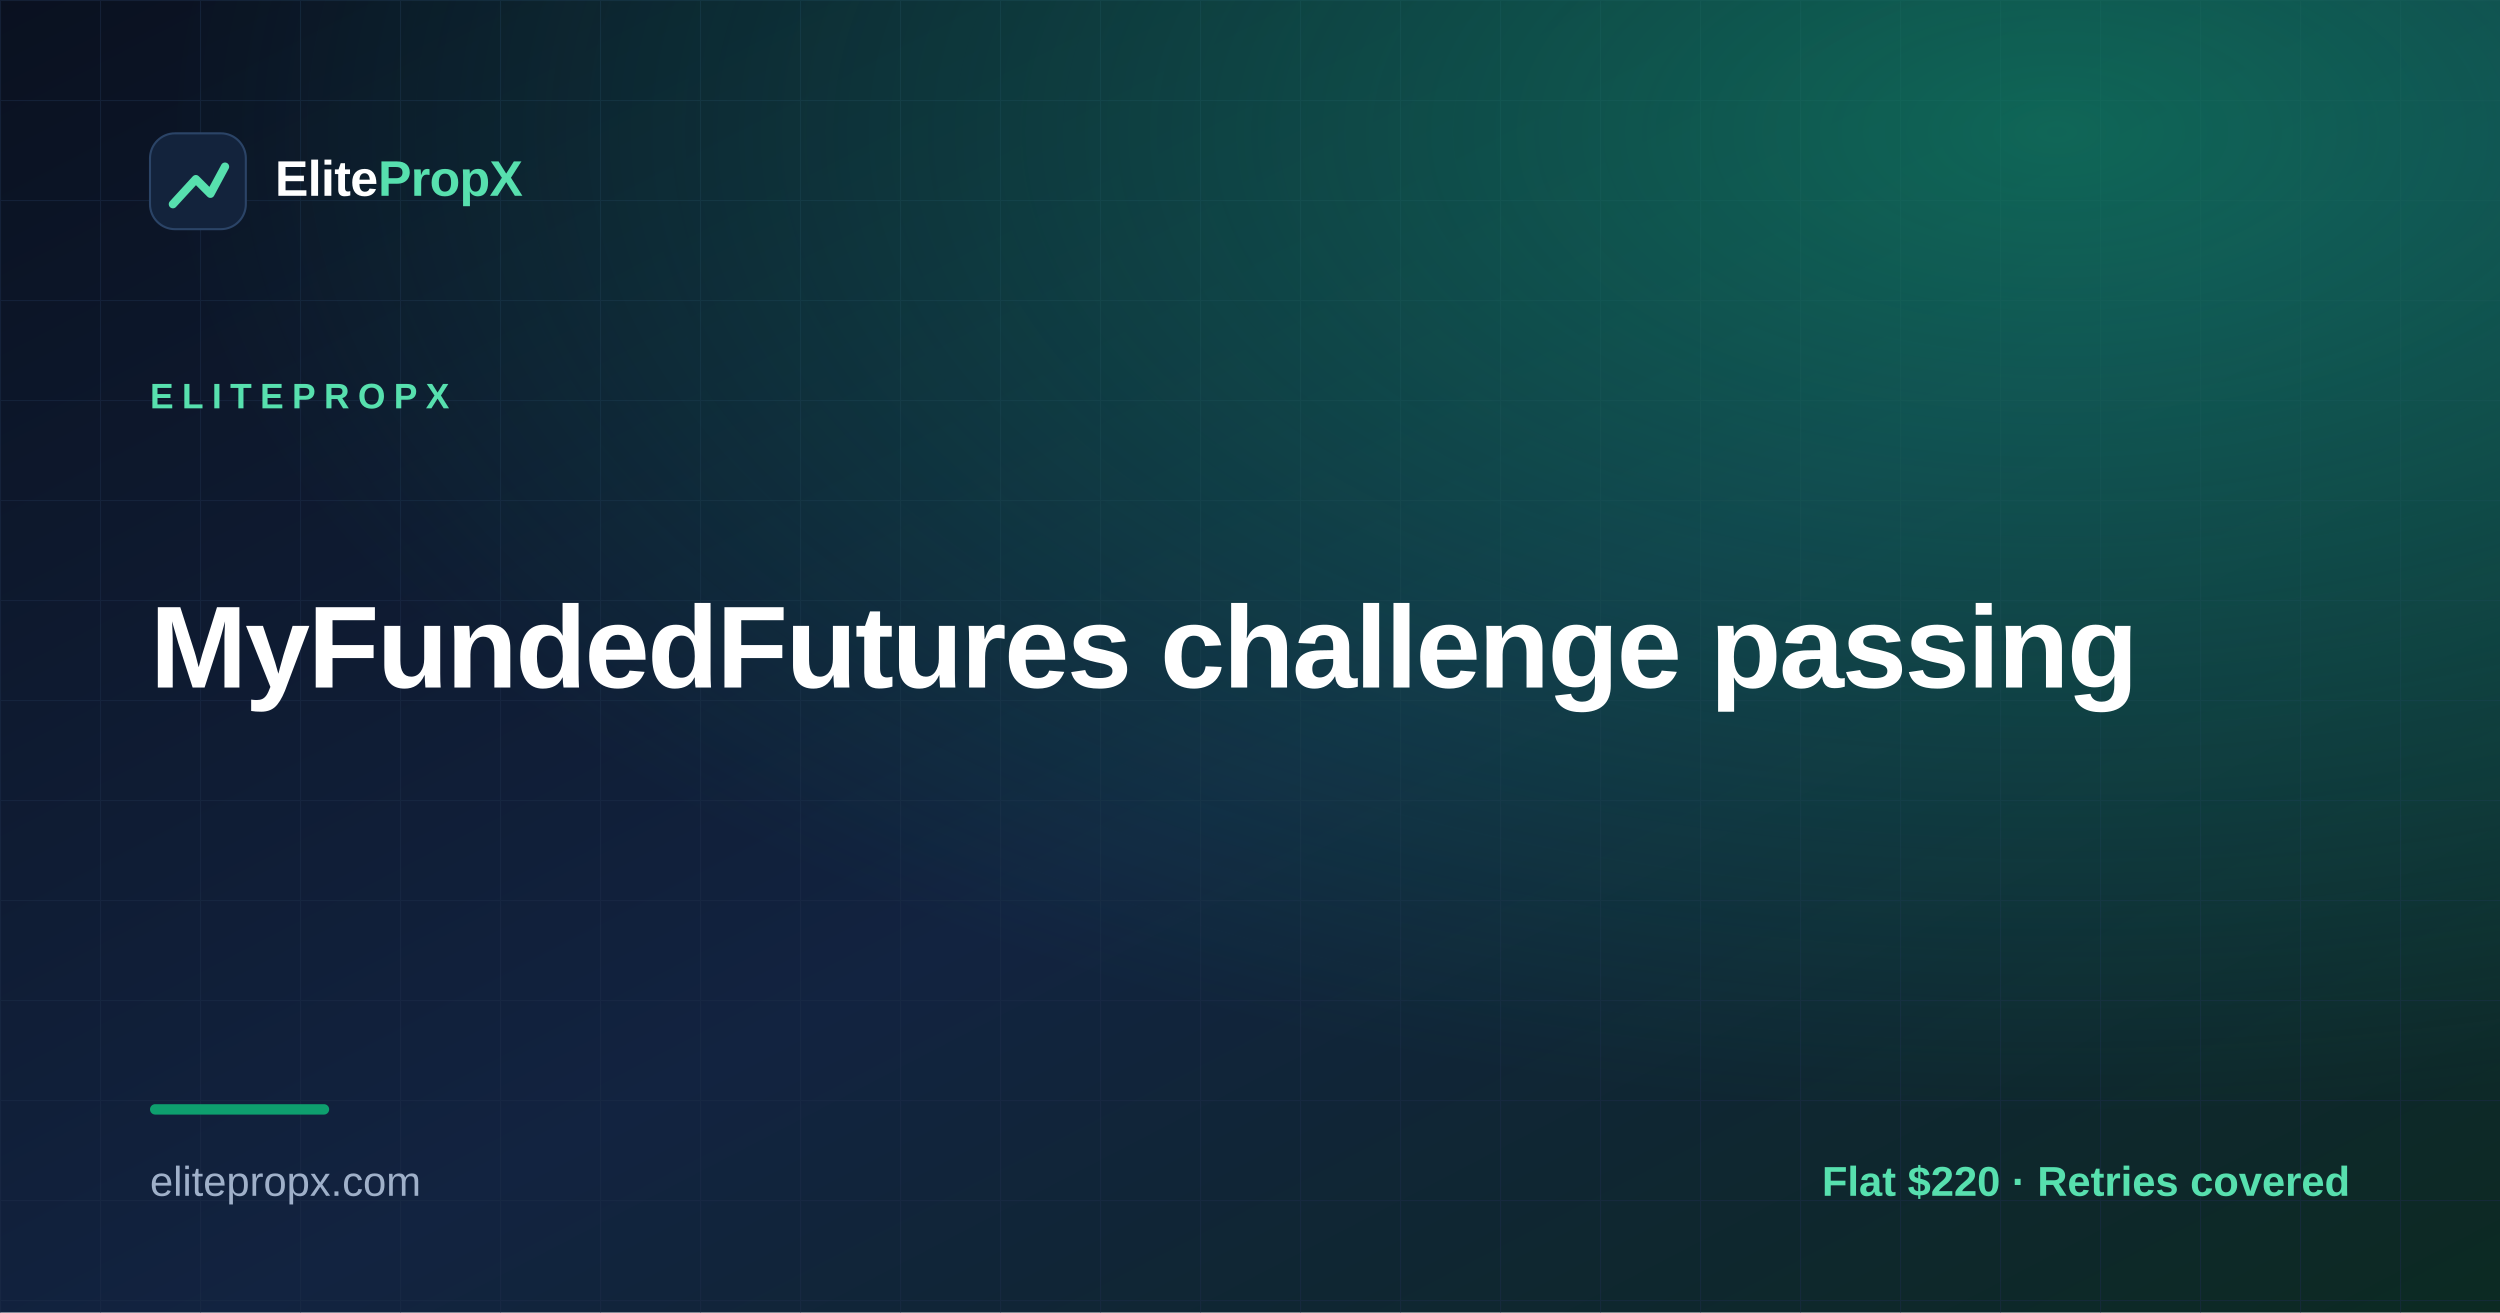
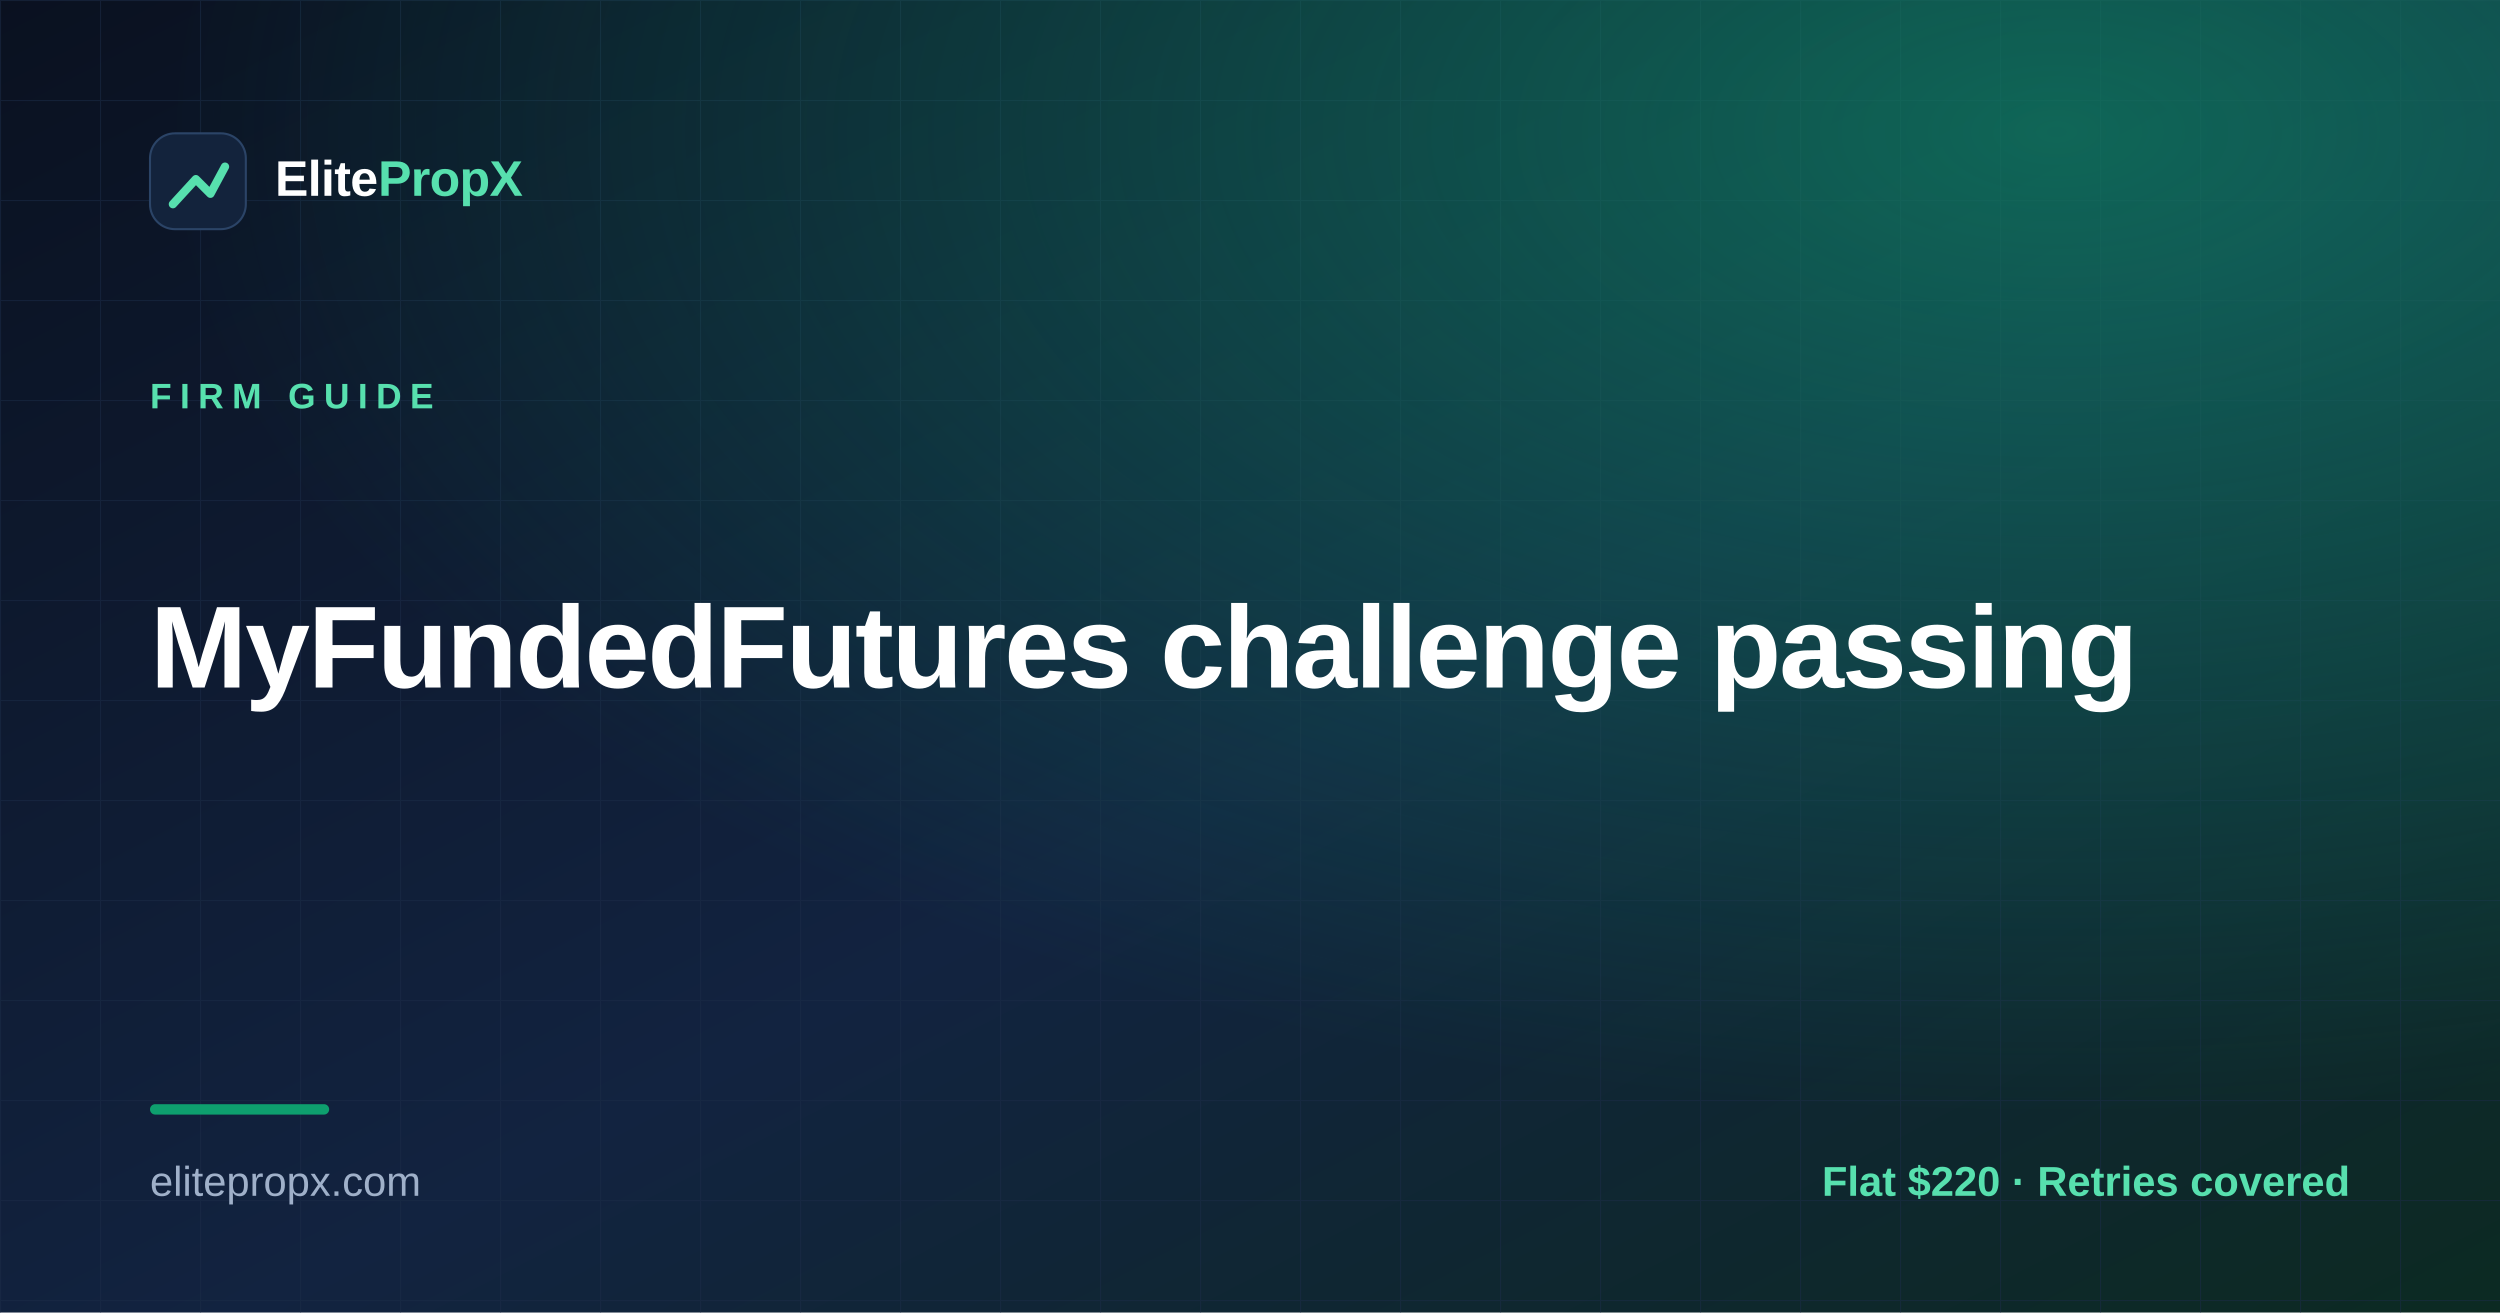
<svg xmlns="http://www.w3.org/2000/svg" width="1200" height="630" viewBox="0 0 1200 630" role="img" aria-label="MyFundedFutures challenge passing" font-family="Arial, Helvetica, 'Segoe UI', sans-serif">
  <defs>
    <linearGradient id="bg" x1="0" y1="0" x2="1" y2="1">
      <stop offset="0" stop-color="#0a1120" />
      <stop offset="0.55" stop-color="#122340" />
      <stop offset="1" stop-color="#0c2a22" />
    </linearGradient>
    <radialGradient id="glow" cx="0.82" cy="0.1" r="0.75">
      <stop offset="0" stop-color="#0e9f6e" stop-opacity="0.55" />
      <stop offset="1" stop-color="#0e9f6e" stop-opacity="0" />
    </radialGradient>
    <pattern id="ogg" width="48" height="48" patternUnits="userSpaceOnUse">
      <path d="M 48 0 L 0 0 0 48" fill="none" stroke="#1b2c47" stroke-width="1" />
    </pattern>
  </defs>
  <rect width="1200" height="630" fill="url(#bg)" />
  <rect width="1200" height="630" fill="url(#ogg)" opacity="0.55" />
  <rect width="1200" height="630" fill="url(#glow)" />
  <g transform="translate(72,64)">
    <rect width="46" height="46" rx="12" fill="#13233c" stroke="#2b4467" />
    <path d="M11 34 L22 22 L29 29 L36 16" fill="none" stroke="#57e0ae" stroke-width="4" stroke-linecap="round" stroke-linejoin="round" />
  </g>
  <text x="132" y="94" font-family="Arial, Helvetica, 'Segoe UI', sans-serif" font-size="24" font-weight="800" fill="#ffffff" letter-spacing="-0.3">Elite<tspan fill="#57e0ae">PropX</tspan>
  </text>
-   <text x="72" y="196" font-family="Arial, Helvetica, 'Segoe UI', sans-serif" font-size="17" font-weight="800" fill="#57e0ae" letter-spacing="4">ELITEPROPX</text>
+   <text x="72" y="196" font-family="Arial, Helvetica, 'Segoe UI', sans-serif" font-size="17" font-weight="800" fill="#57e0ae" letter-spacing="4">FIRM GUIDE</text>
  <text x="72" y="330" font-family="Arial, Helvetica, 'Segoe UI', sans-serif" font-size="56" font-weight="800" fill="#ffffff" letter-spacing="-1">MyFundedFutures challenge passing</text>
  <rect x="72" y="530" width="86" height="5" rx="2.5" fill="#0e9f6e" />
  <text x="72" y="574" font-family="Arial, Helvetica, 'Segoe UI', sans-serif" font-size="20" fill="#9fb0c9">elitepropx.com</text>
  <text x="1128" y="574" font-family="Arial, Helvetica, 'Segoe UI', sans-serif" font-size="20" font-weight="700" fill="#57e0ae" text-anchor="end">Flat $220 · Retries covered</text>
</svg>
